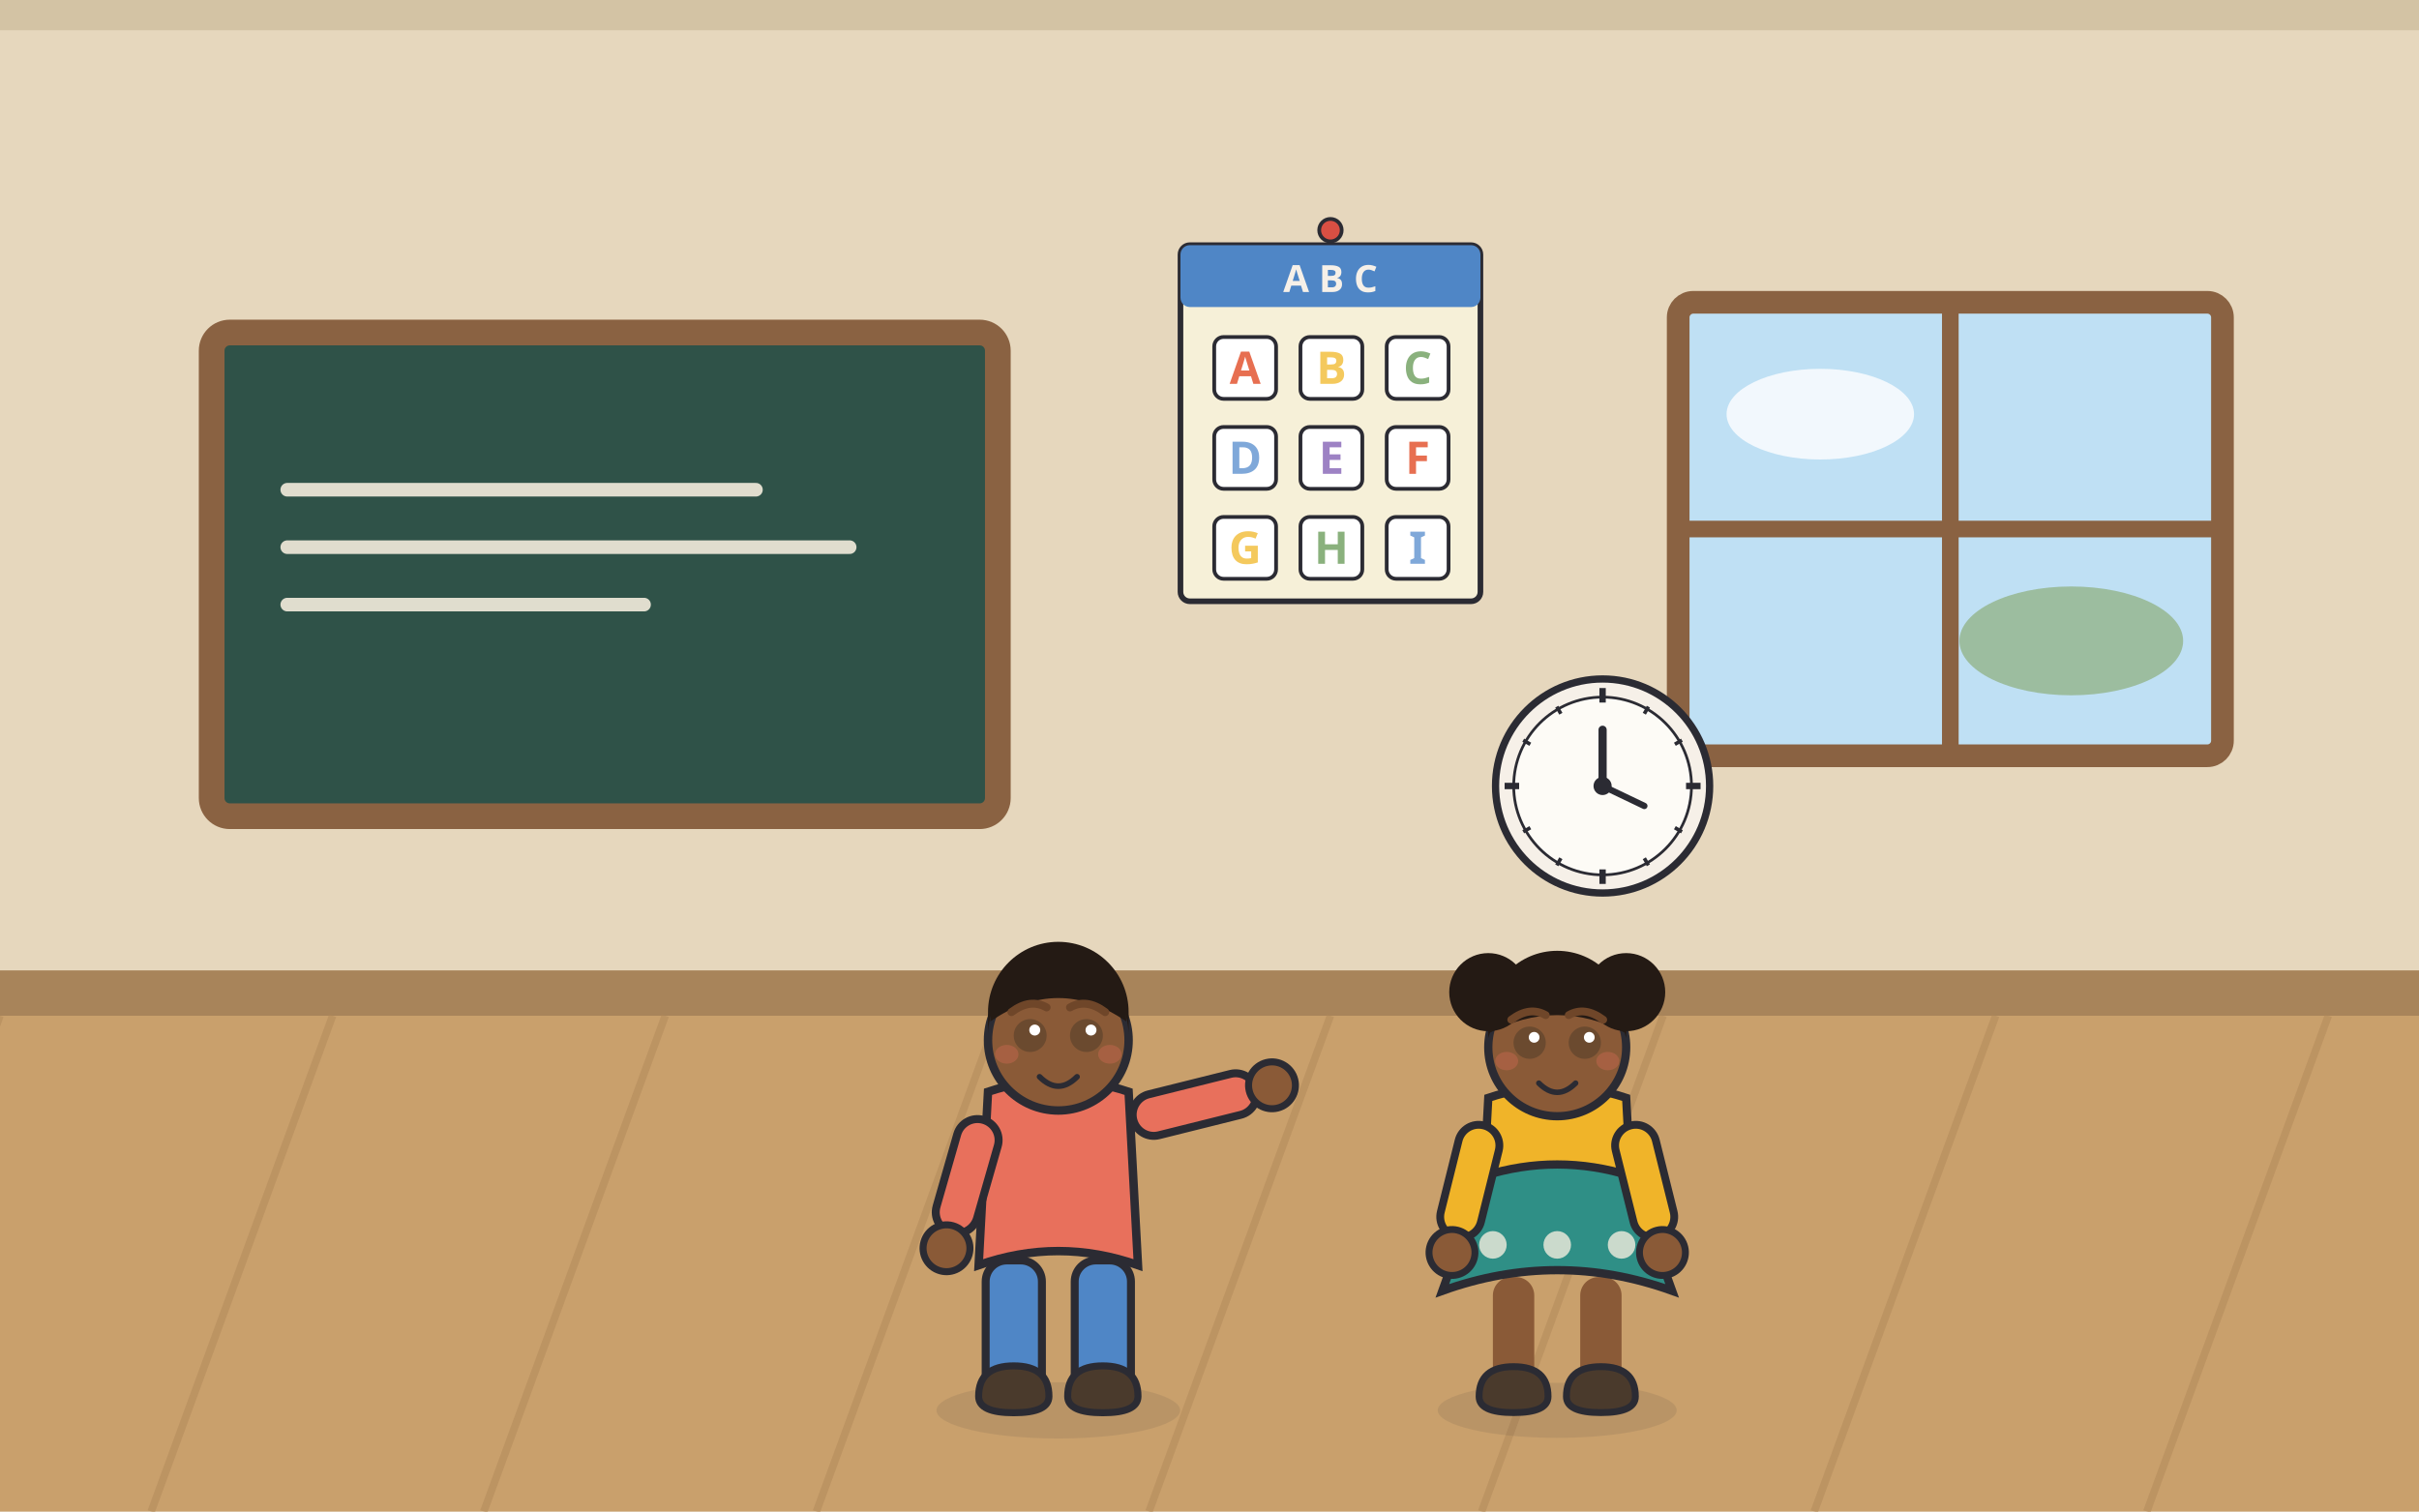
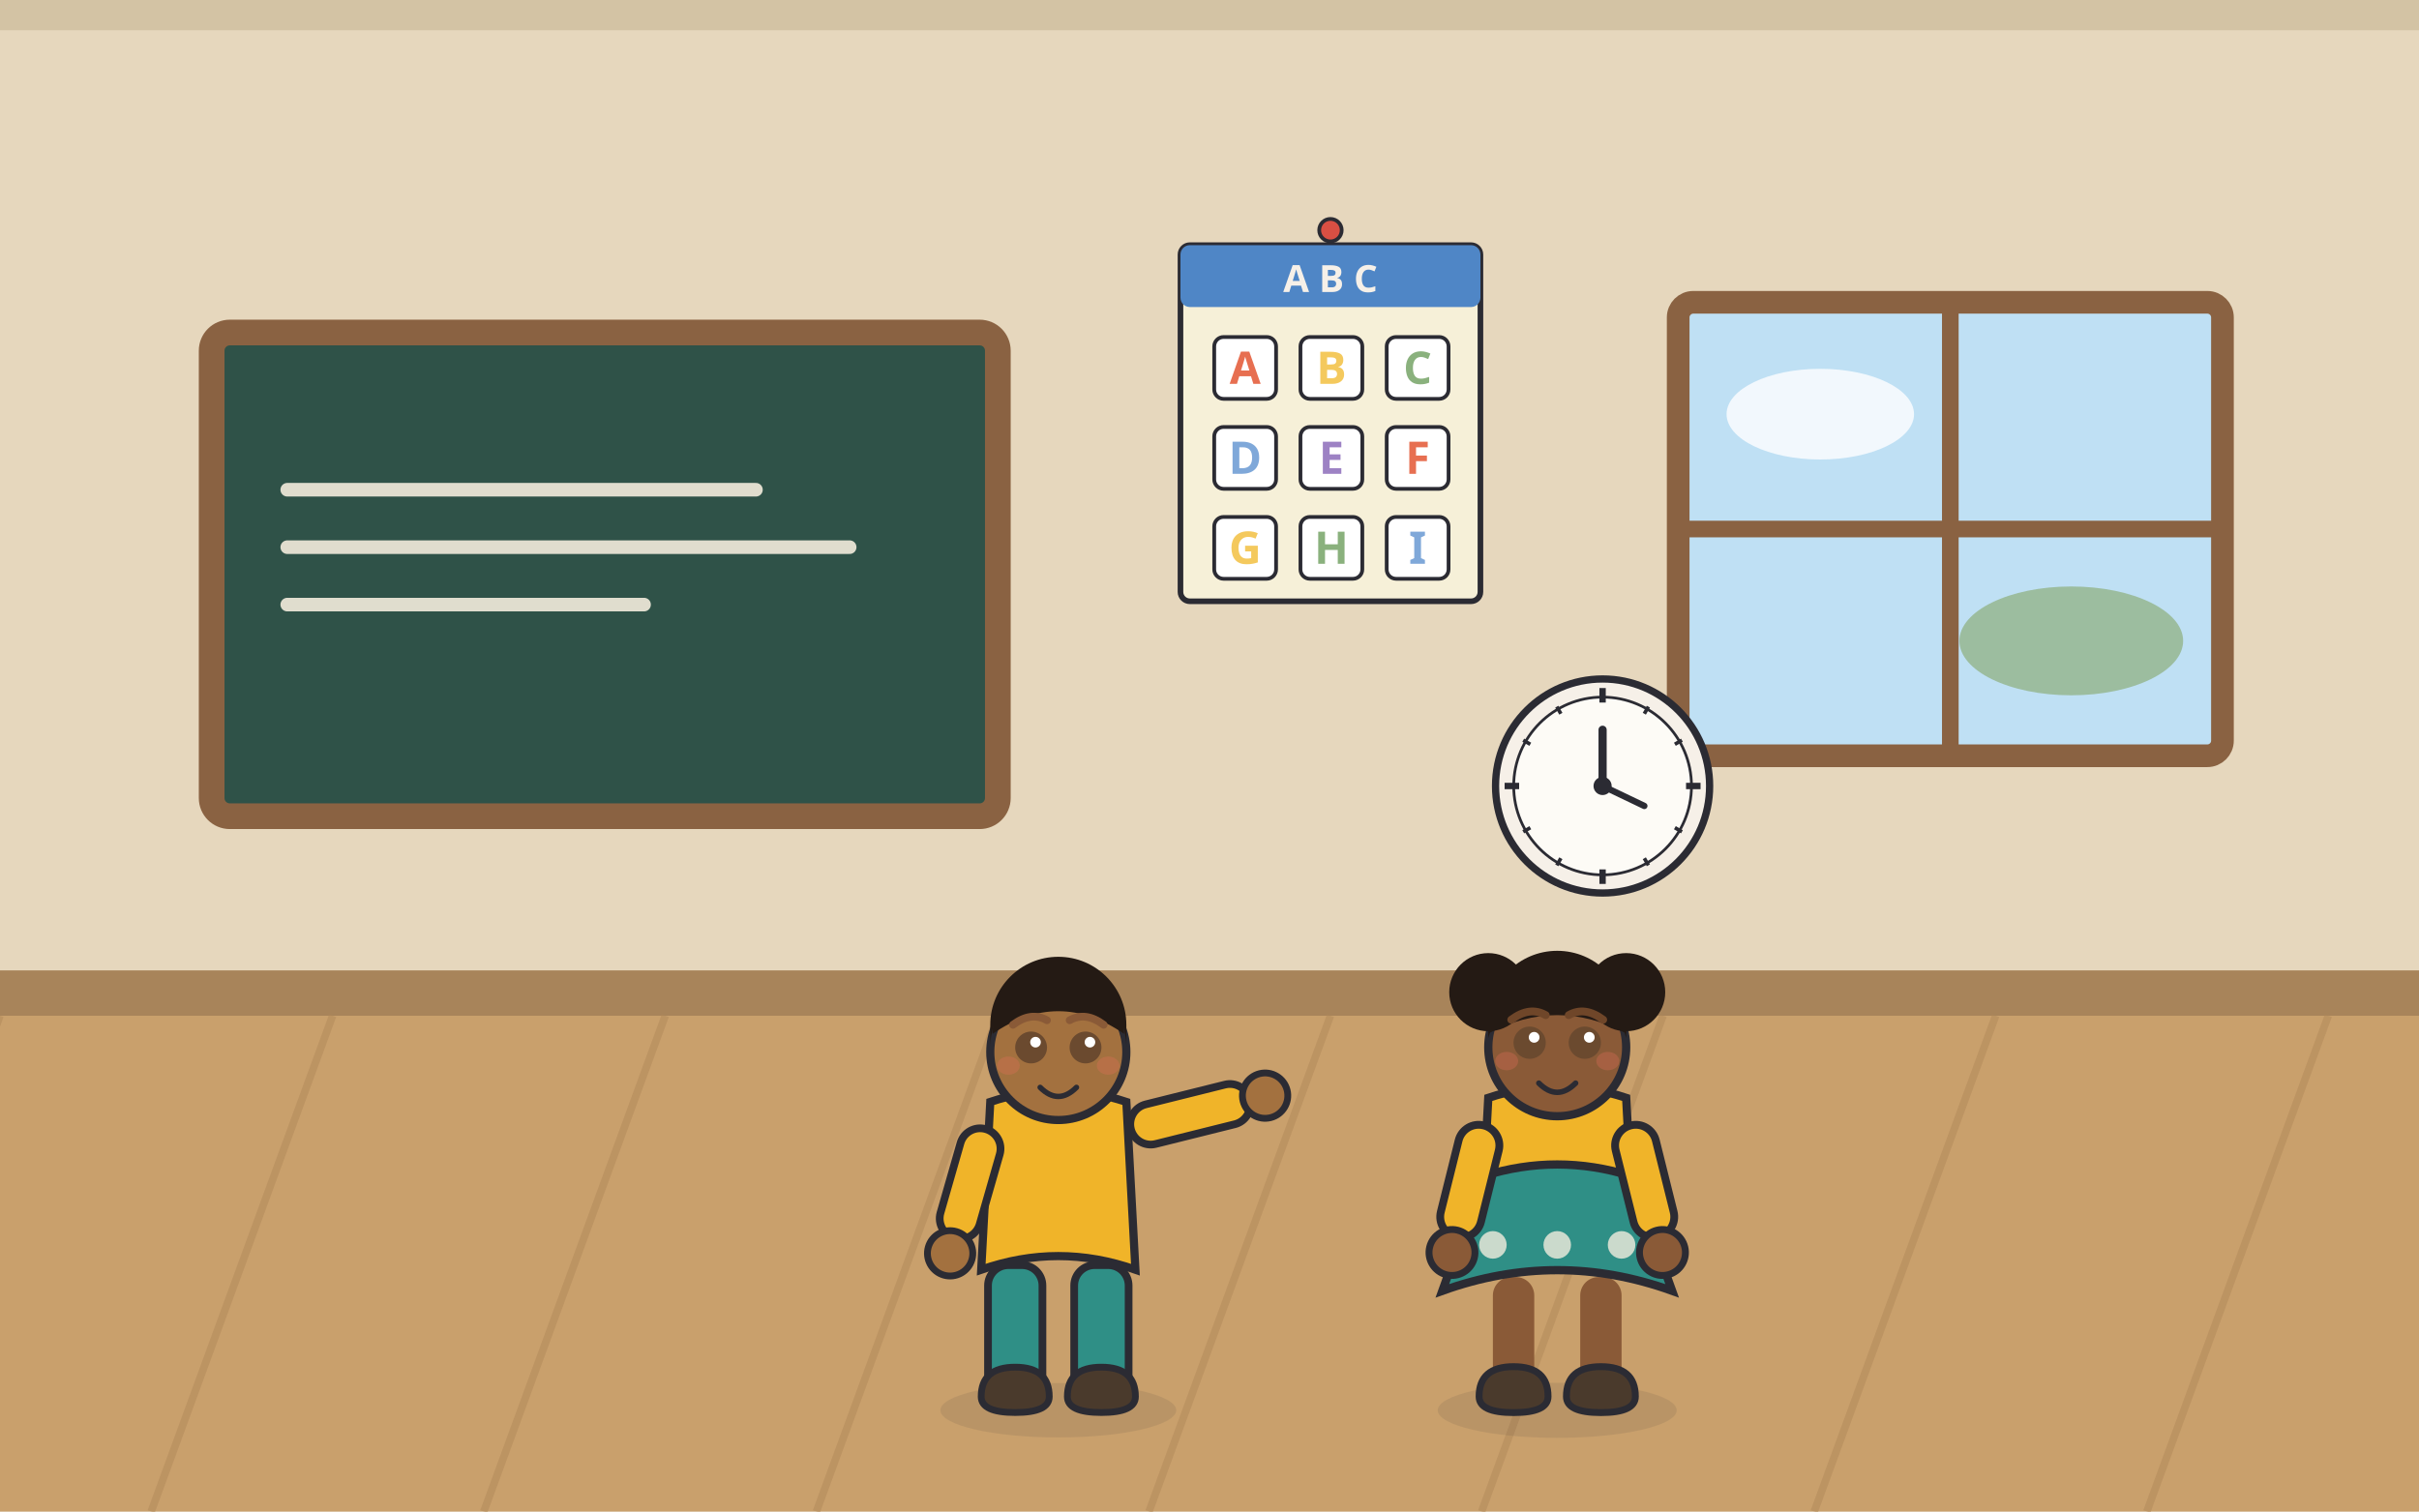
<svg xmlns="http://www.w3.org/2000/svg" viewBox="0 0 1600 1000" role="img">
  <style>
@media (prefers-reduced-motion: no-preference) {
  .anim-idle { animation: idle 3.8s ease-in-out infinite alternate; }
  @keyframes idle { from { transform: translateY(0); } to { transform: translateY(-6px); } }
  .anim-tail { transform-box: fill-box; transform-origin: 100% 20%; animation: tail 2.6s ease-in-out infinite alternate; }
  @keyframes tail { from { transform: rotate(-6deg); } to { transform: rotate(8deg); } }
  .anim-blink { transform-box: fill-box; transform-origin: center; animation: blink 5.2s infinite; }
  @keyframes blink { 0%, 93%, 100% { transform: scaleY(1); } 95%, 97% { transform: scaleY(0.12); } }
  .anim-glow { transform-box: fill-box; transform-origin: center; animation: glow 4.2s ease-in-out infinite alternate; }
  @keyframes glow { from { transform: scale(1); opacity: 0.5; } to { transform: scale(1.08); opacity: 0.75; } }
  .anim-shimmer { animation: shimmer 5s ease-in-out infinite alternate; }
  @keyframes shimmer { from { opacity: 0.62; } to { opacity: 0.92; } }
  .anim-grass { transform-box: fill-box; transform-origin: 50% 100%; animation: sway 3.2s ease-in-out infinite alternate; }
  .anim-canopy { transform-box: fill-box; transform-origin: 50% 100%; animation: sway 5.6s ease-in-out infinite alternate; }
  @keyframes sway { from { transform: rotate(-1.8deg); } to { transform: rotate(2.2deg); } }
  .anim-rain { animation: rainfall 1.15s linear infinite; }
  @keyframes rainfall { from { transform: translateY(-32px); opacity: 0.85; } 75% { opacity: 0.55; } to { transform: translateY(72px); opacity: 0; } }
  .anim-ripple { transform-box: fill-box; transform-origin: center; animation: ripple 3.4s ease-in-out infinite alternate; }
  @keyframes ripple { from { transform: scale(1); opacity: 0.8; } to { transform: scale(1.18); opacity: 0.55; } }
  .anim-drip { animation: drip 1s ease-in infinite; }
  @keyframes drip { from { transform: translateY(-12px); opacity: 0.95; } to { transform: translateY(28px); opacity: 0; } }
  .anim-flow { stroke-dasharray: 26 20; animation: flow 0.8s linear infinite; }
  @keyframes flow { from { stroke-dashoffset: 0; } to { stroke-dashoffset: -46; } }
  .anim-splash { transform-box: fill-box; transform-origin: 50% 100%; animation: splashPulse 1.7s ease-in-out infinite alternate; }
  @keyframes splashPulse { from { transform: scale(0.97); } to { transform: scale(1.05); } }
  .anim-strain { transform-box: fill-box; transform-origin: center; animation: strain 0.9s ease-in-out infinite alternate; }
  @keyframes strain { from { transform: translateX(-5px); } to { transform: translateX(4px); } }
  .anim-float { transform-box: fill-box; transform-origin: center; animation: floaty 2.6s ease-in-out infinite alternate; }
  @keyframes floaty { from { transform: translateY(0) scale(1); } to { transform: translateY(-12px) scale(1.08); } }
  .anim-wave { animation: wave 2.4s ease-in-out infinite; opacity: 0; }
  @keyframes wave { 0% { opacity: 0; } 30% { opacity: 0.9; } 60%, 100% { opacity: 0; } }
  .anim-cloud { animation: cloudDrift 9s ease-in-out infinite alternate; }
  @keyframes cloudDrift { from { transform: translateX(-18px); } to { transform: translateX(22px); } }
  .tap-target { cursor: pointer; }
  .tap-target.tap-play { transform-box: fill-box; transform-origin: 50% 85%; animation: tapWiggle 0.7s ease-in-out; }
  .tap-target[data-tap="puddle"].tap-play { transform-origin: center; animation: tapSplash 0.85s ease-out; }
  .tap-target[data-tap="sun"].tap-play { transform-origin: center; animation: tapPulse 0.6s ease-in-out; }
  .tap-target[data-tap="tree"].tap-play { transform-origin: 50% 100%; animation: tapShake 0.7s ease-in-out; }
  @keyframes tapWiggle { 0% { transform: rotate(0); } 25% { transform: rotate(-4deg) scale(1.03); } 55% { transform: rotate(3deg) scale(1.04); } 80% { transform: rotate(-1.5deg); } 100% { transform: rotate(0); } }
  @keyframes tapSplash { 0% { transform: scale(1); } 40% { transform: scale(1.06, 0.94); } 70% { transform: scale(0.97, 1.03); } 100% { transform: scale(1); } }
  @keyframes tapPulse { 0% { transform: scale(1); } 50% { transform: scale(1.12); } 100% { transform: scale(1); } }
  @keyframes tapShake { 0% { transform: rotate(0); } 20% { transform: rotate(2.4deg); } 45% { transform: rotate(-2deg); } 70% { transform: rotate(1.2deg); } 100% { transform: rotate(0); } }
  .tap-burst { opacity: 0; }
  .tap-target.tap-play .tap-burst { opacity: 1; }
  .tap-target.tap-play .tap-burst circle { animation: burstUp 0.6s ease-out forwards; }
  @keyframes burstUp { from { transform: translateY(0); opacity: 0.95; } to { transform: translateY(-90px); opacity: 0; } }
}
</style>
  <rect width="1600" height="1000" fill="#e6d7bd" />
  <rect x="0" y="0" width="1600" height="20" fill="#d3c3a4" />
  <rect x="0" y="660" width="1600" height="340" fill="#c9a06c" />
  <rect x="0" y="642" width="1600" height="30" fill="#a8845a" />
  <path d="M 0 672 L -120 1000" stroke="#b08758" stroke-width="5" opacity="0.5" />
  <path d="M 220 672 L 100 1000" stroke="#b08758" stroke-width="5" opacity="0.5" />
  <path d="M 440 672 L 320 1000" stroke="#b08758" stroke-width="5" opacity="0.5" />
  <path d="M 660 672 L 540 1000" stroke="#b08758" stroke-width="5" opacity="0.5" />
  <path d="M 880 672 L 760 1000" stroke="#b08758" stroke-width="5" opacity="0.5" />
  <path d="M 1100 672 L 980 1000" stroke="#b08758" stroke-width="5" opacity="0.5" />
  <path d="M 1320 672 L 1200 1000" stroke="#b08758" stroke-width="5" opacity="0.5" />
  <path d="M 1540 672 L 1420 1000" stroke="#b08758" stroke-width="5" opacity="0.5" />
  <g transform="translate(400 380)">
    <rect x="-260" y="-160" width="520" height="320" rx="12" fill="#2f5248" stroke="#8a6242" stroke-width="17" />
    <path d="M -210 -56 h 310 M -210 -18 h 372 M -210 20 h 236" stroke="#f3ecdd" stroke-width="9" stroke-linecap="round" opacity="0.9" />
  </g>
  <g transform="translate(1290 350)">
    <rect x="-180" y="-150" width="360" height="300" rx="10" fill="#bfe0f4" stroke="#8a6242" stroke-width="15" />
    <path d="M 0 -150 v 300 M -180 0 h 360" stroke="#8a6242" stroke-width="11" />
    <ellipse cx="-86" cy="-76" rx="62" ry="30" fill="#f7fbfe" opacity="0.9" />
    <ellipse cx="80" cy="74" rx="74" ry="36" fill="#7fa05a" opacity="0.55" />
  </g>
  <g transform="translate(880 280) scale(0.62)">
    <rect x="-160" y="-190" width="320" height="380" rx="10" fill="#f6f0d8" stroke="#2b2b33" stroke-width="6" />
    <rect x="-160" y="-190" width="320" height="66" rx="10" fill="#4f86c6" />
    <text x="0" y="-140" text-anchor="middle" font-family="'Trebuchet MS', sans-serif" font-size="40" font-weight="700" fill="#f6f0e8">A B C</text>
    <rect x="-124" y="-92" width="66" height="66" rx="10" fill="#ffffff" stroke="#2b2b33" stroke-width="4" />
    <text x="-91" y="-42" text-anchor="middle" font-family="'Trebuchet MS', sans-serif" font-size="48" font-weight="700" fill="#e76f51">A</text>
    <rect x="-32" y="-92" width="66" height="66" rx="10" fill="#ffffff" stroke="#2b2b33" stroke-width="4" />
    <text x="1" y="-42" text-anchor="middle" font-family="'Trebuchet MS', sans-serif" font-size="48" font-weight="700" fill="#f4c95d">B</text>
    <rect x="60" y="-92" width="66" height="66" rx="10" fill="#ffffff" stroke="#2b2b33" stroke-width="4" />
    <text x="93" y="-42" text-anchor="middle" font-family="'Trebuchet MS', sans-serif" font-size="48" font-weight="700" fill="#8ab17d">C</text>
    <rect x="-124" y="4" width="66" height="66" rx="10" fill="#ffffff" stroke="#2b2b33" stroke-width="4" />
    <text x="-91" y="54" text-anchor="middle" font-family="'Trebuchet MS', sans-serif" font-size="48" font-weight="700" fill="#7fa8d9">D</text>
    <rect x="-32" y="4" width="66" height="66" rx="10" fill="#ffffff" stroke="#2b2b33" stroke-width="4" />
    <text x="1" y="54" text-anchor="middle" font-family="'Trebuchet MS', sans-serif" font-size="48" font-weight="700" fill="#9d82c4">E</text>
    <rect x="60" y="4" width="66" height="66" rx="10" fill="#ffffff" stroke="#2b2b33" stroke-width="4" />
    <text x="93" y="54" text-anchor="middle" font-family="'Trebuchet MS', sans-serif" font-size="48" font-weight="700" fill="#e76f51">F</text>
    <rect x="-124" y="100" width="66" height="66" rx="10" fill="#ffffff" stroke="#2b2b33" stroke-width="4" />
    <text x="-91" y="150" text-anchor="middle" font-family="'Trebuchet MS', sans-serif" font-size="48" font-weight="700" fill="#f4c95d">G</text>
    <rect x="-32" y="100" width="66" height="66" rx="10" fill="#ffffff" stroke="#2b2b33" stroke-width="4" />
    <text x="1" y="150" text-anchor="middle" font-family="'Trebuchet MS', sans-serif" font-size="48" font-weight="700" fill="#8ab17d">H</text>
    <rect x="60" y="100" width="66" height="66" rx="10" fill="#ffffff" stroke="#2b2b33" stroke-width="4" />
    <text x="93" y="150" text-anchor="middle" font-family="'Trebuchet MS', sans-serif" font-size="48" font-weight="700" fill="#7fa8d9">I</text>
    <circle cx="0" cy="-206" r="12" fill="#d94f43" stroke="#2b2b33" stroke-width="4" />
  </g>
  <g transform="translate(1060 520) scale(0.6)">
    <circle cx="0" cy="0" r="118" fill="#f6f0e8" stroke="#2b2b33" stroke-width="8" />
    <circle cx="0" cy="0" r="98" fill="#fdfbf6" stroke="#2b2b33" stroke-width="3" />
    <path d="M 0 -92 v -16" stroke="#2b2b33" stroke-width="7" transform="rotate(0)" />
    <path d="M 0 -92 v -9" stroke="#2b2b33" stroke-width="4" transform="rotate(30)" />
    <path d="M 0 -92 v -9" stroke="#2b2b33" stroke-width="4" transform="rotate(60)" />
    <path d="M 0 -92 v -16" stroke="#2b2b33" stroke-width="7" transform="rotate(90)" />
    <path d="M 0 -92 v -9" stroke="#2b2b33" stroke-width="4" transform="rotate(120)" />
    <path d="M 0 -92 v -9" stroke="#2b2b33" stroke-width="4" transform="rotate(150)" />
    <path d="M 0 -92 v -16" stroke="#2b2b33" stroke-width="7" transform="rotate(180)" />
    <path d="M 0 -92 v -9" stroke="#2b2b33" stroke-width="4" transform="rotate(210)" />
    <path d="M 0 -92 v -9" stroke="#2b2b33" stroke-width="4" transform="rotate(240)" />
    <path d="M 0 -92 v -16" stroke="#2b2b33" stroke-width="7" transform="rotate(270)" />
    <path d="M 0 -92 v -9" stroke="#2b2b33" stroke-width="4" transform="rotate(300)" />
    <path d="M 0 -92 v -9" stroke="#2b2b33" stroke-width="4" transform="rotate(330)" />
    <path d="M 0 0 v -62" stroke="#2b2b33" stroke-width="9" stroke-linecap="round" />
    <path d="M 0 0 l 46 22" stroke="#2b2b33" stroke-width="7" stroke-linecap="round" />
    <circle cx="0" cy="0" r="10" fill="#2b2b33" />
  </g>
-   <g transform="translate(700 930) scale(1.55 1.55)">
+   <g transform="translate(700 930) scale(1.5 1.5)">
    <ellipse cx="0" cy="2" rx="52" ry="12" fill="#2b2b33" opacity="0.10" />
-     <g class="tap-target" data-figure="adam" data-tap="adam" data-mood="happy">
+     <g class="tap-target" data-figure="leo" data-tap="leo" data-mood="happy">
      <g class="anim-idle" style="animation-delay:2.02s">
-         <rect x="-31" y="-62" width="24" height="58" rx="9" fill="#4f86c6" stroke="#2b2b33" stroke-width="3.4" />
-         <rect x="7" y="-62" width="24" height="58" rx="9" fill="#4f86c6" stroke="#2b2b33" stroke-width="3.4" />
+         <rect x="-31" y="-62" width="24" height="58" rx="9" fill="#2f8f86" stroke="#2b2b33" stroke-width="3.4" />
+         <rect x="7" y="-62" width="24" height="58" rx="9" fill="#2f8f86" stroke="#2b2b33" stroke-width="3.4" />
        <path d="M -34 -4 q 0 -13 15 -13 q 15 0 15 13 q 0 7 -15 7 q -15 0 -15 -7 z" fill="#4a3a2c" stroke="#2b2b33" stroke-width="3" />
        <path d="M 4 -4 q 0 -13 15 -13 q 15 0 15 13 q 0 7 -15 7 q -15 0 -15 -7 z" fill="#4a3a2c" stroke="#2b2b33" stroke-width="3" />
-         <path d="M -34 -60 q 34 -12 68 0 l -4 -74 q -30 -10 -60 0 z" fill="#e8705c" stroke="#2b2b33" stroke-width="3.6" />
+         <path d="M -34 -60 q 34 -12 68 0 l -4 -74 q -30 -10 -60 0 z" fill="#f0b429" stroke="#2b2b33" stroke-width="3.6" />
        <g transform="translate(-32 -122) rotate(16)">
-           <rect x="-9" y="0" width="18" height="50" rx="9" fill="#e8705c" stroke="#2b2b33" stroke-width="3.4" />
-           <circle cx="0" cy="57" r="10" fill="#8a5a37" stroke="#2b2b33" stroke-width="3" />
+           <rect x="-9" y="0" width="18" height="50" rx="9" fill="#f0b429" stroke="#2b2b33" stroke-width="3.4" />
+           <circle cx="0" cy="57" r="10" fill="#a3713f" stroke="#2b2b33" stroke-width="3" />
        </g>
        <g transform="translate(32 -122) rotate(-104)">
-           <rect x="-9" y="0" width="18" height="54" rx="9" fill="#e8705c" stroke="#2b2b33" stroke-width="3.4" />
-           <circle cx="0" cy="61" r="10" fill="#8a5a37" stroke="#2b2b33" stroke-width="3" />
+           <rect x="-9" y="0" width="18" height="54" rx="9" fill="#f0b429" stroke="#2b2b33" stroke-width="3.4" />
+           <circle cx="0" cy="61" r="10" fill="#a3713f" stroke="#2b2b33" stroke-width="3" />
        </g>
        <g transform="translate(0 -156)">
-           <circle cx="0" cy="0" r="30" fill="#8a5a37" stroke="#2b2b33" stroke-width="3.6" />
+           <circle cx="0" cy="0" r="30" fill="#a3713f" stroke="#2b2b33" stroke-width="3.6" />
          <path d="M -30 -2 a 30 30 0 0 1 60 0 l 0 -10 a 30 30 0 0 0 -60 0 z" fill="#241a14" />
          <path d="M -29 -8 a 29 29 0 0 1 58 0 q -29 -20 -58 0 z" fill="#241a14" />
          <path d="M -30 2 a 30 30 0 0 0 60 0" fill="none" />
          <g transform="translate(-12 -2)">
            <g class="anim-blink">
              <circle cx="0" cy="0" r="7.02" fill="#6b4a2f" />
              <circle cx="1.95" cy="-2.34" r="2.34" fill="#fff" />
            </g>
          </g>
          <g transform="translate(12 -2)">
            <g class="anim-blink">
              <circle cx="0" cy="0" r="7.02" fill="#6b4a2f" />
              <circle cx="1.95" cy="-2.34" r="2.34" fill="#fff" />
            </g>
          </g>
-           <path d="M -20 -12 q 8 -6 15 -2 M 20 -12 q -8 -6 -15 -2" stroke="#6f4629" stroke-width="3.4" fill="none" stroke-linecap="round" />
+           <path d="M -20 -12 q 8 -6 15 -2 M 20 -12 q -8 -6 -15 -2" stroke="#8a5a37" stroke-width="3.4" fill="none" stroke-linecap="round" />
          <g transform="translate(0 14)">
            <path d="M -8 1.6 q 8 8 16 0" stroke="#2b2b33" stroke-width="2.4" fill="none" stroke-linecap="round" />
          </g>
          <ellipse cx="-22" cy="6" rx="5" ry="4" fill="#e8705c" opacity="0.30" />
          <ellipse cx="22" cy="6" rx="5" ry="4" fill="#e8705c" opacity="0.30" />
        </g>
      </g>
    </g>
  </g>
  <g transform="translate(1030 930) scale(1.52 1.52)">
    <ellipse cx="0" cy="2" rx="52" ry="12" fill="#2b2b33" opacity="0.10" />
    <g class="tap-target" data-figure="amal" data-tap="amal" data-mood="happy">
      <g class="anim-idle" style="animation-delay:0.37s">
        <rect x="-28" y="-56" width="18" height="52" rx="8" fill="#8a5a37" />
        <rect x="10" y="-56" width="18" height="52" rx="8" fill="#8a5a37" />
        <path d="M -34 -4 q 0 -13 15 -13 q 15 0 15 13 q 0 7 -15 7 q -15 0 -15 -7 z" fill="#4a3a2c" stroke="#2b2b33" stroke-width="3" />
        <path d="M 4 -4 q 0 -13 15 -13 q 15 0 15 13 q 0 7 -15 7 q -15 0 -15 -7 z" fill="#4a3a2c" stroke="#2b2b33" stroke-width="3" />
        <path d="M -34 -60 q 34 -12 68 0 l -4 -74 q -30 -10 -60 0 z" fill="#f0b429" stroke="#2b2b33" stroke-width="3.6" />
        <path d="M -50 -50 q 50 -18 100 0 l -18 -50 q -32 -10 -64 0 z" fill="#2f8f86" stroke="#2b2b33" stroke-width="3.6" />
        <circle cx="-28" cy="-70" r="6" fill="#f3ecdd" opacity="0.8" />
        <circle cx="0" cy="-70" r="6" fill="#f3ecdd" opacity="0.8" />
        <circle cx="28" cy="-70" r="6" fill="#f3ecdd" opacity="0.8" />
        <g transform="translate(-32 -122) rotate(14)">
          <rect x="-9" y="0" width="18" height="50" rx="9" fill="#f0b429" stroke="#2b2b33" stroke-width="3.4" />
          <circle cx="0" cy="57" r="10" fill="#8a5a37" stroke="#2b2b33" stroke-width="3" />
        </g>
        <g transform="translate(32 -122) rotate(-14)">
          <rect x="-9" y="0" width="18" height="50" rx="9" fill="#f0b429" stroke="#2b2b33" stroke-width="3.4" />
          <circle cx="0" cy="57" r="10" fill="#8a5a37" stroke="#2b2b33" stroke-width="3" />
        </g>
        <g transform="translate(0 -156)">
          <circle cx="0" cy="0" r="30" fill="#8a5a37" stroke="#2b2b33" stroke-width="3.6" />
          <circle cx="-30" cy="-24" r="17" fill="#241a14" />
          <circle cx="30" cy="-24" r="17" fill="#241a14" />
          <path d="M -30 -6 a 30 30 0 0 1 60 0 q -30 -16 -60 0 z" fill="#241a14" />
          <path d="M -30 -4 a 31 31 0 0 1 60 0 l 0 -8 a 30 30 0 0 0 -60 0 z" fill="#241a14" />
          <path d="M -30 2 a 30 30 0 0 0 60 0" fill="none" />
          <g transform="translate(-12 -2)">
            <g class="anim-blink">
              <circle cx="0" cy="0" r="7.02" fill="#6b4a2f" />
              <circle cx="1.95" cy="-2.34" r="2.34" fill="#fff" />
            </g>
          </g>
          <g transform="translate(12 -2)">
            <g class="anim-blink">
              <circle cx="0" cy="0" r="7.02" fill="#6b4a2f" />
              <circle cx="1.95" cy="-2.34" r="2.34" fill="#fff" />
            </g>
          </g>
          <path d="M -20 -12 q 8 -6 15 -2 M 20 -12 q -8 -6 -15 -2" stroke="#6f4629" stroke-width="3.4" fill="none" stroke-linecap="round" />
          <g transform="translate(0 14)">
            <path d="M -8 1.6 q 8 8 16 0" stroke="#2b2b33" stroke-width="2.4" fill="none" stroke-linecap="round" />
          </g>
          <ellipse cx="-22" cy="6" rx="5" ry="4" fill="#e8705c" opacity="0.30" />
          <ellipse cx="22" cy="6" rx="5" ry="4" fill="#e8705c" opacity="0.30" />
        </g>
      </g>
    </g>
  </g>
</svg>
